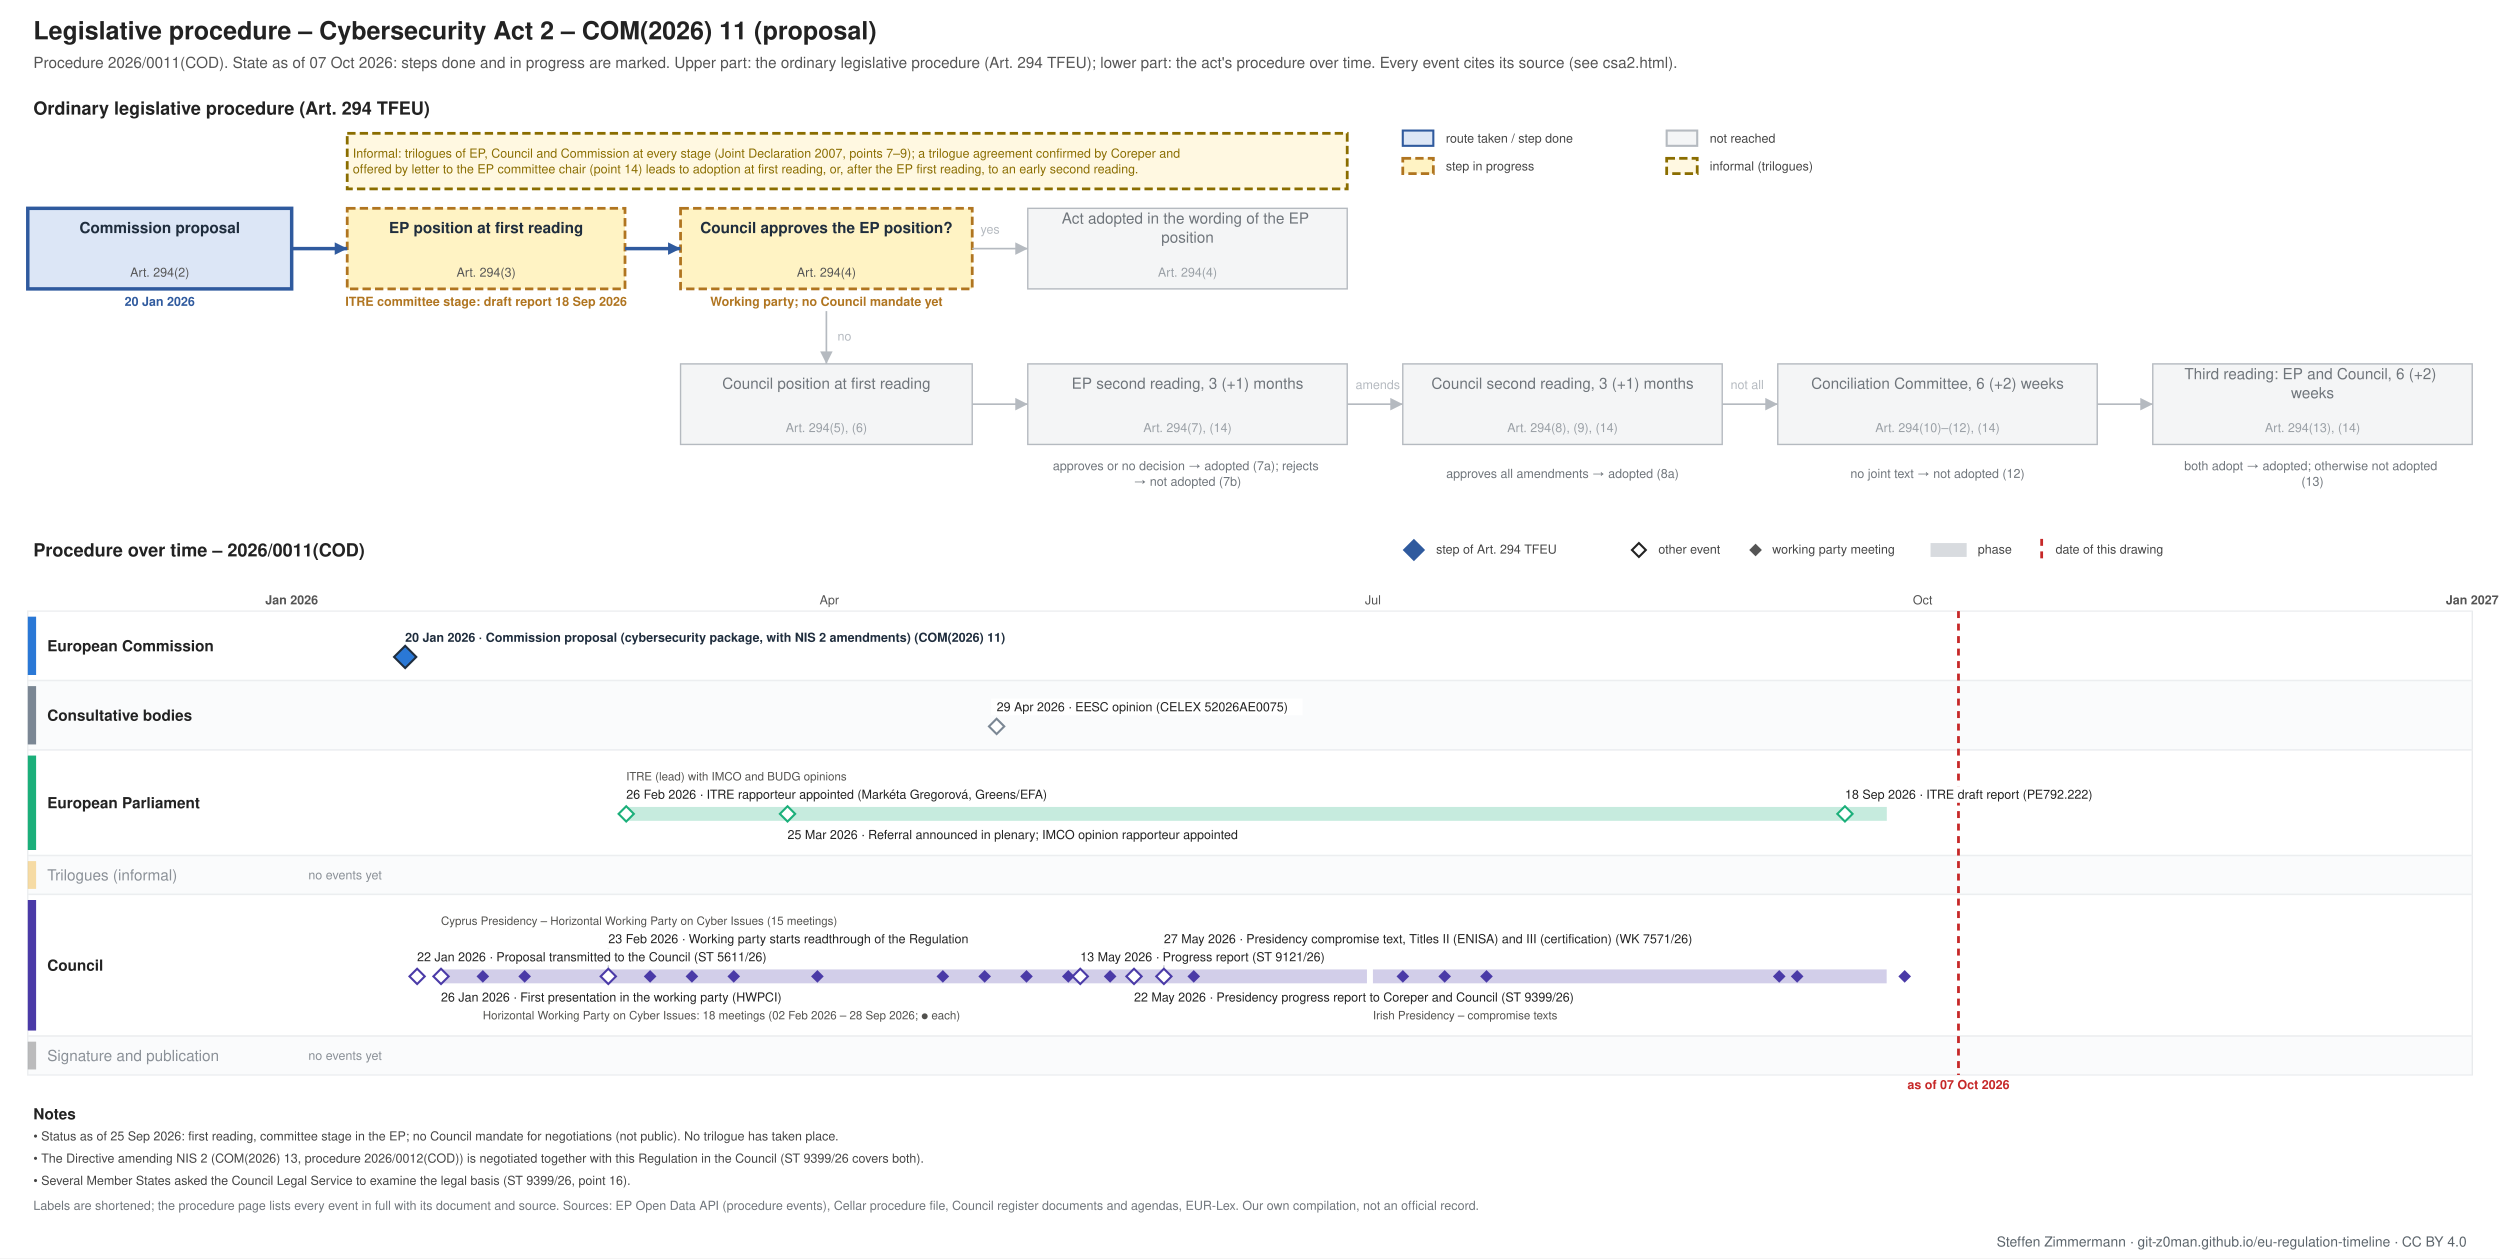
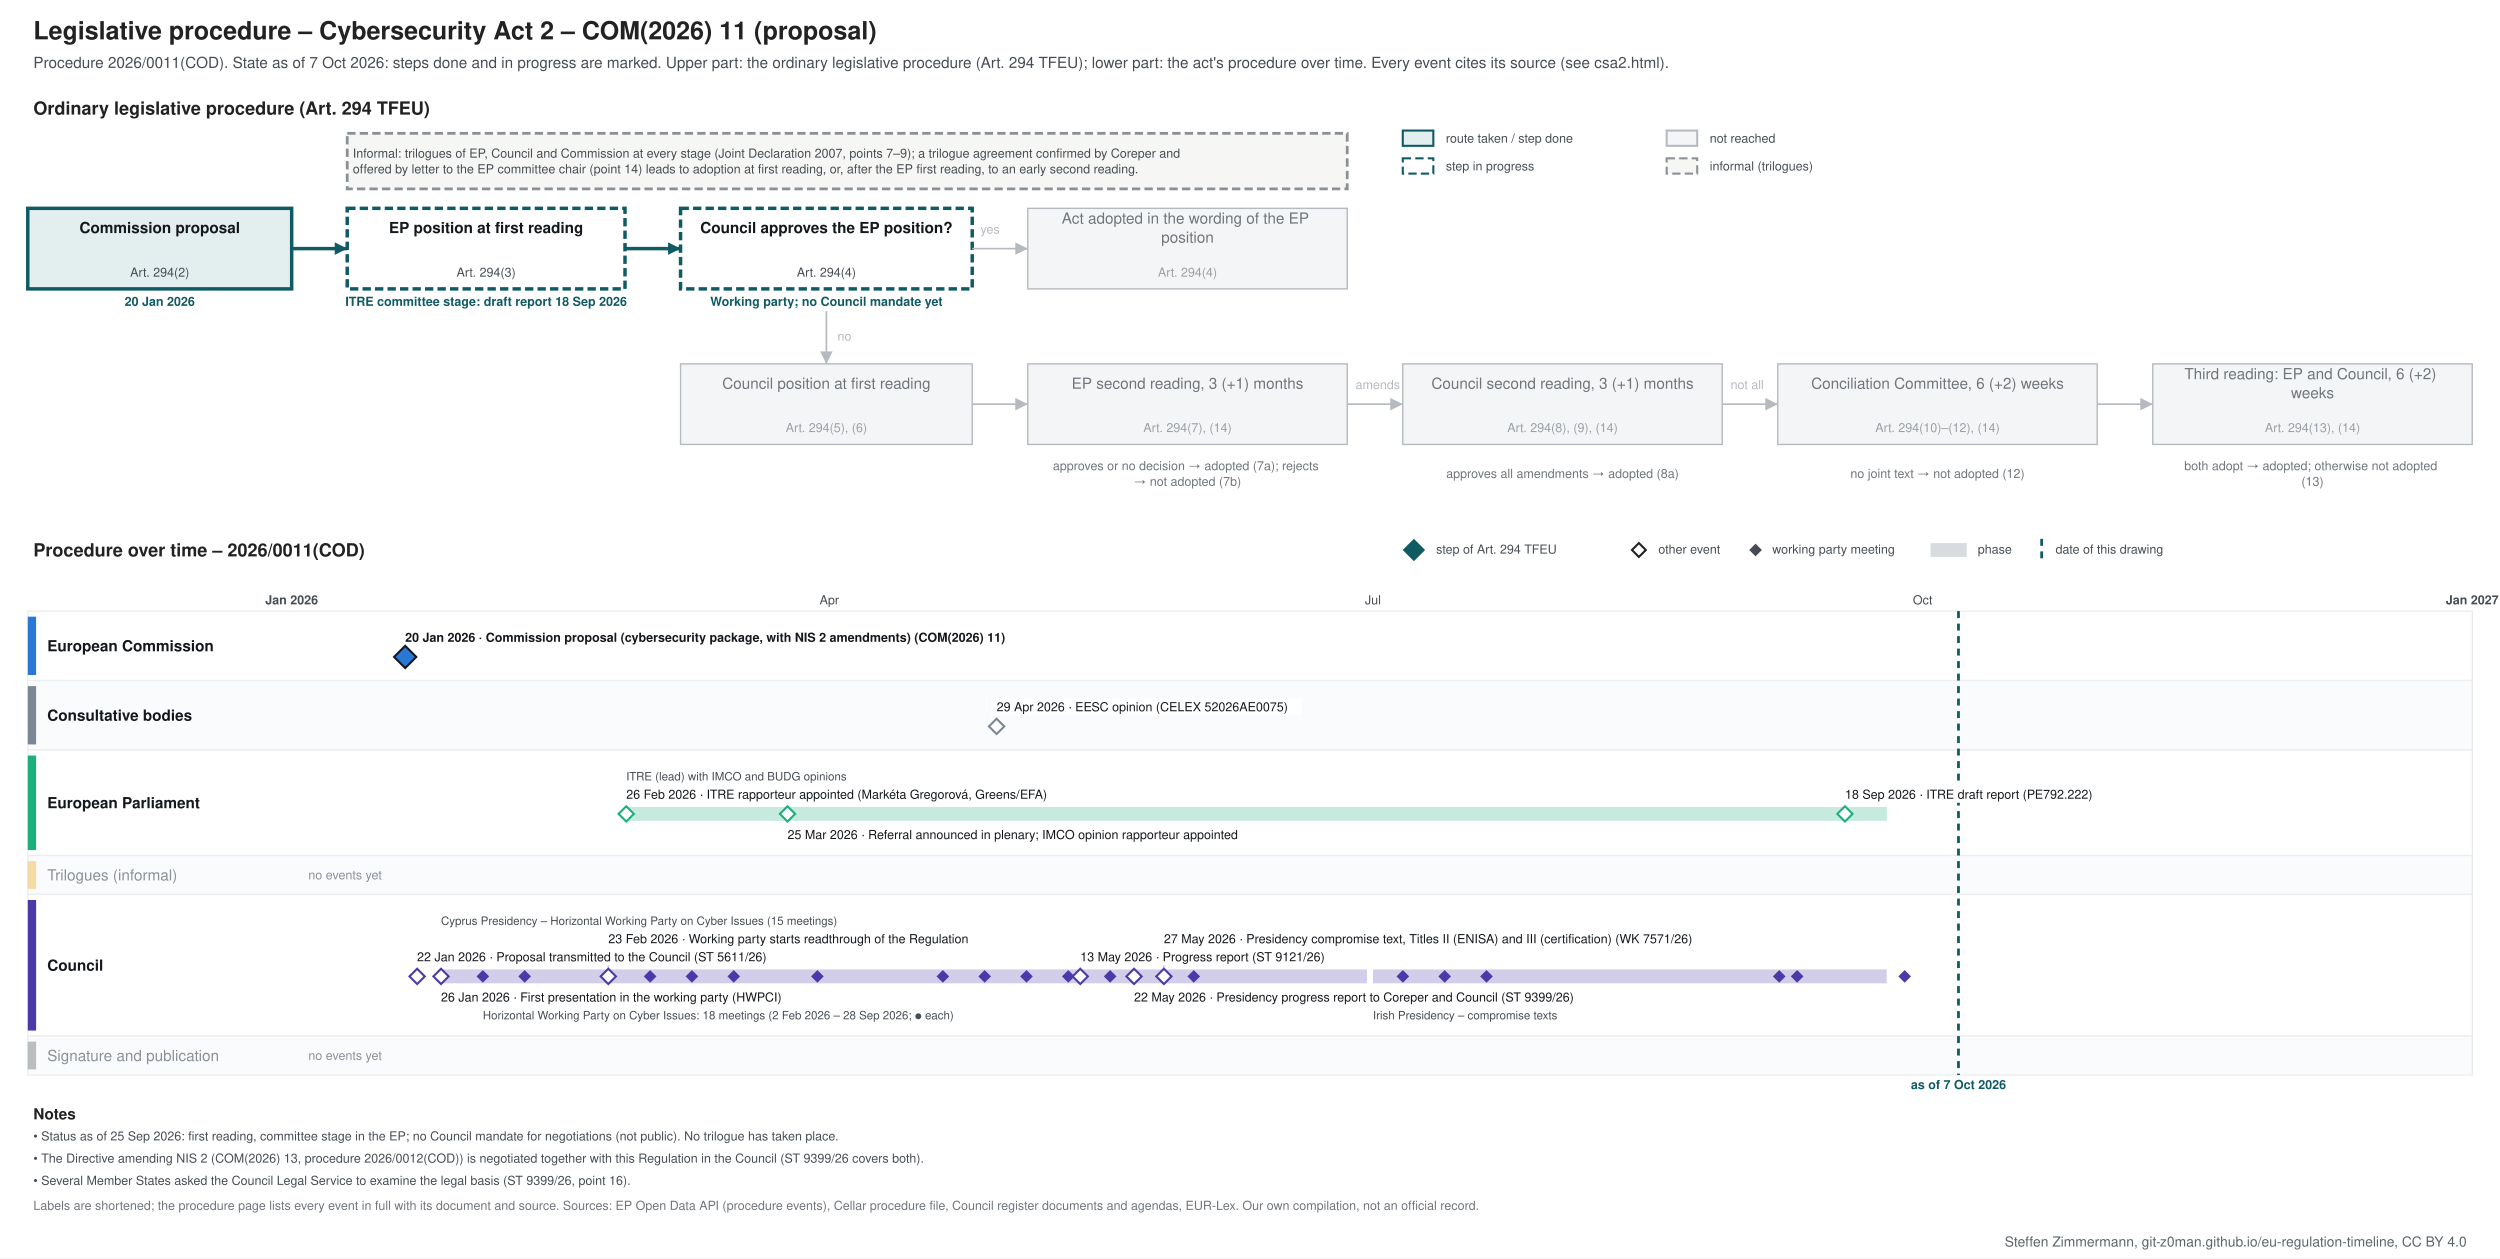
- <svg xmlns="http://www.w3.org/2000/svg" xmlns:xlink="http://www.w3.org/1999/xlink" width="1800" height="906" viewBox="0 0 1800 906" font-family="Helvetica, Arial, sans-serif">
+ <svg xmlns="http://www.w3.org/2000/svg" xmlns:xlink="http://www.w3.org/1999/xlink" width="1800" height="906" viewBox="0 0 1800 906" font-family="&quot;Source Sans 3&quot;, Helvetica, Arial, sans-serif">
  <rect width="1800" height="906" fill="#ffffff" />
  <g class="procedure" data-route="" data-state="ongoing" data-as_of="2026-10-07">
    <text font-size="18" fill="#222222" text-anchor="start" font-weight="bold">
      <tspan x="24.0" y="28.3">Legislative procedure – Cybersecurity Act 2 – COM(2026) 11 (proposal)</tspan>
    </text>
-     <text font-size="11" fill="#555555" text-anchor="start">
-       <tspan x="24.0" y="48.9">Procedure 2026/0011(COD). State as of 07 Oct 2026: steps done and in progress are marked. Upper part: the ordinary legislative procedure (Art. 294 TFEU); lower part: the act's procedure over time. Every event cites its source (see csa2.html).</tspan>
+     <text font-size="11" fill="#454c53" text-anchor="start">
+       <tspan x="24.0" y="48.9">Procedure 2026/0011(COD). State as of 7 Oct 2026: steps done and in progress are marked. Upper part: the ordinary legislative procedure (Art. 294 TFEU); lower part: the act's procedure over time. Every event cites its source (see csa2.html).</tspan>
    </text>
    <text font-size="13" fill="#222222" text-anchor="start" font-weight="bold">
      <tspan x="24.0" y="82.5">Ordinary legislative procedure (Art. 294 TFEU)</tspan>
    </text>
-     <rect x="1010.0" y="94.0" width="22.0" height="11.0" fill="#dce6f6" stroke="#2f5a9e" stroke-width="1.5" />
-     <text font-size="9" fill="#444444" text-anchor="start">
+     <rect x="1010.0" y="94.0" width="22.0" height="11.0" fill="#e3eeef" stroke="#0f5a63" stroke-width="1.5" />
+     <text font-size="9" fill="#454c53" text-anchor="start">
      <tspan x="1041.0" y="102.7">route taken / step done</tspan>
    </text>
-     <rect x="1010.0" y="114.0" width="22.0" height="11.0" fill="#fff3c4" stroke="#b07520" stroke-dasharray="6 3" stroke-width="2" />
-     <text font-size="9" fill="#444444" text-anchor="start">
+     <rect x="1010.0" y="114.0" width="22.0" height="11.0" fill="#ffffff" stroke="#0f5a63" stroke-dasharray="6 3" stroke-width="1.5" />
+     <text font-size="9" fill="#454c53" text-anchor="start">
      <tspan x="1041.0" y="122.7">step in progress</tspan>
    </text>
    <rect x="1200.0" y="94.0" width="22.0" height="11.0" fill="#f4f5f6" stroke="#b5bac0" stroke-width="1.5" />
-     <text font-size="9" fill="#444444" text-anchor="start">
+     <text font-size="9" fill="#454c53" text-anchor="start">
      <tspan x="1231.0" y="102.7">not reached</tspan>
    </text>
-     <rect x="1200.0" y="114.0" width="22.0" height="11.0" fill="#fff8e1" stroke="#8a6d00" stroke-dasharray="6 3" stroke-width="2" />
-     <text font-size="9" fill="#444444" text-anchor="start">
+     <rect x="1200.0" y="114.0" width="22.0" height="11.0" fill="#f6f6f4" stroke="#8a9096" stroke-dasharray="6 3" stroke-width="1.5" />
+     <text font-size="9" fill="#454c53" text-anchor="start">
      <tspan x="1231.0" y="122.7">informal (trilogues)</tspan>
    </text>
-     <rect x="20.0" y="150.0" width="190.0" height="58.0" fill="#dce6f6" stroke="#2f5a9e" stroke-width="2.5" />
-     <text font-size="11" fill="#1f2d3d" text-anchor="middle" font-weight="bold">
+     <rect x="20.0" y="150.0" width="190.0" height="58.0" fill="#e3eeef" stroke="#0f5a63" stroke-width="2.5" />
+     <text font-size="11" fill="#14181c" text-anchor="middle" font-weight="bold">
      <tspan x="115.0" y="167.8">Commission proposal</tspan>
    </text>
-     <text font-size="9" fill="#555555" text-anchor="middle">
+     <text font-size="9" fill="#454c53" text-anchor="middle">
      <tspan x="115.0" y="199.2">Art. 294(2)</tspan>
    </text>
-     <text font-size="9" fill="#2f5a9e" text-anchor="middle" font-weight="bold">
+     <text font-size="9" fill="#0f5a63" text-anchor="middle" font-weight="bold">
      <tspan x="115.0" y="220.2">20 Jan 2026</tspan>
    </text>
-     <rect x="250.0" y="150.0" width="200.0" height="58.0" fill="#fff3c4" stroke="#b07520" stroke-dasharray="6 3" stroke-width="2" />
-     <text font-size="11" fill="#1f2d3d" text-anchor="middle" font-weight="bold">
+     <rect x="250.0" y="150.0" width="200.0" height="58.0" fill="#ffffff" stroke="#0f5a63" stroke-dasharray="6 3" stroke-width="2.5" />
+     <text font-size="11" fill="#14181c" text-anchor="middle" font-weight="bold">
      <tspan x="350.0" y="167.8">EP position at first reading</tspan>
    </text>
-     <text font-size="9" fill="#555555" text-anchor="middle">
+     <text font-size="9" fill="#454c53" text-anchor="middle">
      <tspan x="350.0" y="199.2">Art. 294(3)</tspan>
    </text>
-     <text font-size="9" fill="#b07520" text-anchor="middle" font-weight="bold">
+     <text font-size="9" fill="#0f5a63" text-anchor="middle" font-weight="bold">
      <tspan x="350.0" y="220.2">ITRE committee stage: draft report 18 Sep 2026</tspan>
    </text>
-     <rect x="490.0" y="150.0" width="210.0" height="58.0" fill="#fff3c4" stroke="#b07520" stroke-dasharray="6 3" stroke-width="2" />
-     <text font-size="11" fill="#1f2d3d" text-anchor="middle" font-weight="bold">
+     <rect x="490.0" y="150.0" width="210.0" height="58.0" fill="#ffffff" stroke="#0f5a63" stroke-dasharray="6 3" stroke-width="2.5" />
+     <text font-size="11" fill="#14181c" text-anchor="middle" font-weight="bold">
      <tspan x="595.0" y="167.8">Council approves the EP position?</tspan>
    </text>
-     <text font-size="9" fill="#555555" text-anchor="middle">
+     <text font-size="9" fill="#454c53" text-anchor="middle">
      <tspan x="595.0" y="199.2">Art. 294(4)</tspan>
    </text>
-     <text font-size="9" fill="#b07520" text-anchor="middle" font-weight="bold">
+     <text font-size="9" fill="#0f5a63" text-anchor="middle" font-weight="bold">
      <tspan x="595.0" y="220.2">Working party; no Council mandate yet</tspan>
    </text>
    <rect x="740.0" y="150.0" width="230.0" height="58.0" fill="#f4f5f6" stroke="#b5bac0" stroke-width="1" />
    <text font-size="11" fill="#6f757b" text-anchor="middle">
      <tspan x="855.0" y="161.0">Act adopted in the wording of the EP</tspan>
      <tspan x="855.0" y="174.7">position</tspan>
    </text>
    <text font-size="9" fill="#9aa0a6" text-anchor="middle">
      <tspan x="855.0" y="199.2">Art. 294(4)</tspan>
    </text>
    <rect x="490.0" y="262.0" width="210.0" height="58.0" fill="#f4f5f6" stroke="#b5bac0" stroke-width="1" />
    <text font-size="11" fill="#6f757b" text-anchor="middle">
      <tspan x="595.0" y="279.9">Council position at first reading</tspan>
    </text>
    <text font-size="9" fill="#9aa0a6" text-anchor="middle">
      <tspan x="595.0" y="311.1">Art. 294(5), (6)</tspan>
    </text>
    <rect x="740.0" y="262.0" width="230.0" height="58.0" fill="#f4f5f6" stroke="#b5bac0" stroke-width="1" />
    <text font-size="11" fill="#6f757b" text-anchor="middle">
      <tspan x="855.0" y="279.9">EP second reading, 3 (+1) months</tspan>
    </text>
    <text font-size="9" fill="#9aa0a6" text-anchor="middle">
      <tspan x="855.0" y="311.1">Art. 294(7), (14)</tspan>
    </text>
    <rect x="1010.0" y="262.0" width="230.0" height="58.0" fill="#f4f5f6" stroke="#b5bac0" stroke-width="1" />
    <text font-size="11" fill="#6f757b" text-anchor="middle">
      <tspan x="1125.0" y="279.9">Council second reading, 3 (+1) months</tspan>
    </text>
    <text font-size="9" fill="#9aa0a6" text-anchor="middle">
      <tspan x="1125.0" y="311.1">Art. 294(8), (9), (14)</tspan>
    </text>
    <rect x="1280.0" y="262.0" width="230.0" height="58.0" fill="#f4f5f6" stroke="#b5bac0" stroke-width="1" />
    <text font-size="11" fill="#6f757b" text-anchor="middle">
      <tspan x="1395.0" y="279.9">Conciliation Committee, 6 (+2) weeks</tspan>
    </text>
    <text font-size="9" fill="#9aa0a6" text-anchor="middle">
      <tspan x="1395.0" y="311.1">Art. 294(10)–(12), (14)</tspan>
    </text>
    <rect x="1550.0" y="262.0" width="230.0" height="58.0" fill="#f4f5f6" stroke="#b5bac0" stroke-width="1" />
    <text font-size="11" fill="#6f757b" text-anchor="middle">
      <tspan x="1665.0" y="273.0">Third reading: EP and Council, 6 (+2)</tspan>
      <tspan x="1665.0" y="286.7">weeks</tspan>
    </text>
    <text font-size="9" fill="#9aa0a6" text-anchor="middle">
      <tspan x="1665.0" y="311.1">Art. 294(13), (14)</tspan>
    </text>
    <text font-size="9" fill="#6f757b" text-anchor="middle">
      <tspan x="855.0" y="338.5">approves or no decision → adopted (7a); rejects</tspan>
      <tspan x="855.0" y="349.8">→ not adopted (7b)</tspan>
    </text>
    <text font-size="9" fill="#6f757b" text-anchor="middle">
      <tspan x="1125.0" y="344.1">approves all amendments → adopted (8a)</tspan>
    </text>
    <text font-size="9" fill="#6f757b" text-anchor="middle">
      <tspan x="1395.0" y="344.1">no joint text → not adopted (12)</tspan>
    </text>
    <text font-size="9" fill="#6f757b" text-anchor="middle">
      <tspan x="1665.0" y="338.5">both adopt → adopted; otherwise not adopted</tspan>
      <tspan x="1665.0" y="349.8">(13)</tspan>
    </text>
-     <polyline points="210.0,179.0 250.0,179.0" fill="none" stroke="#2f5a9e" stroke-width="2.5" />
-     <polygon points="250.0,179.0 241.0,183.5 241.0,174.5" fill="#2f5a9e" />
-     <polyline points="450.0,179.0 490.0,179.0" fill="none" stroke="#2f5a9e" stroke-width="2.5" />
-     <polygon points="490.0,179.0 481.0,183.5 481.0,174.5" fill="#2f5a9e" />
+     <polyline points="210.0,179.0 250.0,179.0" fill="none" stroke="#0f5a63" stroke-width="2.5" />
+     <polygon points="250.0,179.0 241.0,183.5 241.0,174.5" fill="#0f5a63" />
+     <polyline points="450.0,179.0 490.0,179.0" fill="none" stroke="#0f5a63" stroke-width="2.5" />
+     <polygon points="490.0,179.0 481.0,183.5 481.0,174.5" fill="#0f5a63" />
    <polyline points="700.0,179.0 740.0,179.0" fill="none" stroke="#b5bac0" stroke-width="1.2" />
    <polygon points="740.0,179.0 731.0,183.5 731.0,174.5" fill="#b5bac0" />
    <text font-size="9" fill="#b5bac0" text-anchor="start">
      <tspan x="706.0" y="168.2">yes</tspan>
    </text>
    <polyline points="595.0,224.0 595.0,262.0" fill="none" stroke="#b5bac0" stroke-width="1.2" />
    <polygon points="595.0,262.0 590.5,253.0 599.5,253.0" fill="#b5bac0" />
    <text font-size="9" fill="#b5bac0" text-anchor="start">
      <tspan x="603.0" y="245.2">no</tspan>
    </text>
    <polyline points="700.0,291.0 740.0,291.0" fill="none" stroke="#b5bac0" stroke-width="1.2" />
    <polygon points="740.0,291.0 731.0,295.5 731.0,286.5" fill="#b5bac0" />
    <polyline points="970.0,291.0 1010.0,291.0" fill="none" stroke="#b5bac0" stroke-width="1.2" />
    <polygon points="1010.0,291.0 1001.0,295.5 1001.0,286.5" fill="#b5bac0" />
    <polyline points="1240.0,291.0 1280.0,291.0" fill="none" stroke="#b5bac0" stroke-width="1.2" />
    <polygon points="1280.0,291.0 1271.0,295.5 1271.0,286.5" fill="#b5bac0" />
    <polyline points="1510.0,291.0 1550.0,291.0" fill="none" stroke="#b5bac0" stroke-width="1.2" />
    <polygon points="1550.0,291.0 1541.0,295.5 1541.0,286.5" fill="#b5bac0" />
    <text font-size="9" fill="#b5bac0" text-anchor="start">
      <tspan x="976.0" y="280.1">amends</tspan>
    </text>
    <text font-size="9" fill="#b5bac0" text-anchor="start">
      <tspan x="1246.0" y="280.1">not all</tspan>
    </text>
-     <rect x="250.0" y="96.0" width="720.0" height="40.0" fill="#fff8e1" stroke="#8a6d00" stroke-dasharray="6 3" stroke-width="2" />
-     <text font-size="9" fill="#8a6d00" text-anchor="start">
+     <rect x="250.0" y="96.0" width="720.0" height="40.0" fill="#f6f6f4" stroke="#8a9096" stroke-dasharray="6 3" stroke-width="2" />
+     <text font-size="9" fill="#454c53" text-anchor="start">
      <tspan x="254.0" y="113.5">Informal: trilogues of EP, Council and Commission at every stage (Joint Declaration 2007, points 7–9); a trilogue agreement confirmed by Coreper and</tspan>
      <tspan x="254.0" y="124.8">offered by letter to the EP committee chair (point 14) leads to adoption at first reading, or, after the EP first reading, to an early second reading.</tspan>
    </text>
    <text font-size="13" fill="#222222" text-anchor="start" font-weight="bold">
      <tspan x="24.0" y="400.6">Procedure over time – 2026/0011(COD)</tspan>
    </text>
-     <polygon points="1018,389 1025,396 1018,403 1011,396" fill="#2f5a9e" stroke="#2f5a9e" stroke-width="1.5" />
-     <text font-size="9" fill="#444444" text-anchor="start">
+     <polygon points="1018,389 1025,396 1018,403 1011,396" fill="#0f5a63" stroke="#0f5a63" stroke-width="1.5" />
+     <text font-size="9" fill="#454c53" text-anchor="start">
      <tspan x="1034.0" y="398.6">step of Art. 294 TFEU</tspan>
    </text>
    <polygon points="1180,391 1185,396 1180,401 1175,396" fill="#ffffff" stroke="#222222" stroke-width="1.5" />
-     <text font-size="9" fill="#444444" text-anchor="start">
+     <text font-size="9" fill="#454c53" text-anchor="start">
      <tspan x="1194.0" y="398.6">other event</tspan>
    </text>
-     <polygon points="1264,392.5 1267.5,396 1264,399.5 1260.5,396" fill="#555555" stroke="#555555" stroke-width="1.5" />
-     <text font-size="9" fill="#444444" text-anchor="start">
+     <polygon points="1264,392.5 1267.5,396 1264,399.5 1260.5,396" fill="#454c53" stroke="#454c53" stroke-width="1.5" />
+     <text font-size="9" fill="#454c53" text-anchor="start">
      <tspan x="1276.0" y="398.6">working party meeting</tspan>
    </text>
    <rect x="1390.0" y="391.0" width="26.0" height="10.0" fill="#7b8794" stroke="none" opacity="0.3" />
-     <text font-size="9" fill="#444444" text-anchor="start">
+     <text font-size="9" fill="#454c53" text-anchor="start">
      <tspan x="1424.0" y="398.6">phase</tspan>
    </text>
-     <line x1="1470.0" y1="388.0" x2="1470.0" y2="403.0" stroke="#c62828" stroke-width="2" stroke-dasharray="5 4" />
-     <text font-size="9" fill="#444444" text-anchor="start">
+     <line x1="1470.0" y1="388.0" x2="1470.0" y2="403.0" stroke="#0f5a63" stroke-width="2" stroke-dasharray="5 4" />
+     <text font-size="9" fill="#454c53" text-anchor="start">
      <tspan x="1480.0" y="398.6">date of this drawing</tspan>
    </text>
    <line x1="210.0" y1="440.0" x2="210.0" y2="774.0" stroke="#b5bac0" stroke-width="1" />
-     <text font-size="9" fill="#555555" text-anchor="middle" font-weight="bold">
+     <text font-size="9" fill="#454c53" text-anchor="middle" font-weight="bold">
      <tspan x="210.0" y="435.1">Jan 2026</tspan>
    </text>
    <line x1="343.3" y1="440.0" x2="343.3" y2="774.0" stroke="#e3e6e9" stroke-width="1" />
    <line x1="463.8" y1="440.0" x2="463.8" y2="774.0" stroke="#e3e6e9" stroke-width="1" />
    <line x1="597.1" y1="440.0" x2="597.1" y2="774.0" stroke="#e3e6e9" stroke-width="1" />
-     <text font-size="9" fill="#555555" text-anchor="middle">
+     <text font-size="9" fill="#454c53" text-anchor="middle">
      <tspan x="597.1" y="435.1">Apr</tspan>
    </text>
    <line x1="726.2" y1="440.0" x2="726.2" y2="774.0" stroke="#e3e6e9" stroke-width="1" />
    <line x1="859.5" y1="440.0" x2="859.5" y2="774.0" stroke="#e3e6e9" stroke-width="1" />
    <line x1="988.5" y1="440.0" x2="988.5" y2="774.0" stroke="#e3e6e9" stroke-width="1" />
-     <text font-size="9" fill="#555555" text-anchor="middle">
+     <text font-size="9" fill="#454c53" text-anchor="middle">
      <tspan x="988.5" y="435.1">Jul</tspan>
    </text>
    <line x1="1121.9" y1="440.0" x2="1121.9" y2="774.0" stroke="#e3e6e9" stroke-width="1" />
    <line x1="1255.2" y1="440.0" x2="1255.2" y2="774.0" stroke="#e3e6e9" stroke-width="1" />
    <line x1="1384.3" y1="440.0" x2="1384.3" y2="774.0" stroke="#e3e6e9" stroke-width="1" />
-     <text font-size="9" fill="#555555" text-anchor="middle">
+     <text font-size="9" fill="#454c53" text-anchor="middle">
      <tspan x="1384.3" y="435.1">Oct</tspan>
    </text>
    <line x1="1517.6" y1="440.0" x2="1517.6" y2="774.0" stroke="#e3e6e9" stroke-width="1" />
    <line x1="1646.7" y1="440.0" x2="1646.7" y2="774.0" stroke="#e3e6e9" stroke-width="1" />
    <line x1="1780.0" y1="440.0" x2="1780.0" y2="774.0" stroke="#b5bac0" stroke-width="1" />
-     <text font-size="9" fill="#555555" text-anchor="middle" font-weight="bold">
+     <text font-size="9" fill="#454c53" text-anchor="middle" font-weight="bold">
      <tspan x="1780.0" y="435.1">Jan 2027</tspan>
    </text>
    <rect x="20.0" y="440.0" width="1760.0" height="50.0" fill="#ffffff" stroke="#eceef0" />
    <rect x="20.0" y="444.0" width="6.0" height="42.0" fill="#2a78d6" stroke="none" />
-     <text font-size="11" fill="#222222" text-anchor="start" font-weight="bold">
+     <text font-size="11" fill="#14181c" text-anchor="start" font-weight="bold">
      <tspan x="34.0" y="468.9">European Commission</tspan>
    </text>
    <rect x="20.0" y="490.0" width="1760.0" height="50.0" fill="#fafbfc" stroke="#eceef0" />
    <rect x="20.0" y="494.0" width="6.0" height="42.0" fill="#7b8794" stroke="none" />
-     <text font-size="11" fill="#222222" text-anchor="start" font-weight="bold">
+     <text font-size="11" fill="#14181c" text-anchor="start" font-weight="bold">
      <tspan x="34.0" y="518.9">Consultative bodies</tspan>
    </text>
    <rect x="20.0" y="540.0" width="1760.0" height="76.0" fill="#ffffff" stroke="#eceef0" />
    <rect x="20.0" y="544.0" width="6.0" height="68.0" fill="#1baf7a" stroke="none" />
-     <text font-size="11" fill="#222222" text-anchor="start" font-weight="bold">
+     <text font-size="11" fill="#14181c" text-anchor="start" font-weight="bold">
      <tspan x="34.0" y="581.9">European Parliament</tspan>
    </text>
    <rect x="20.0" y="616.0" width="1760.0" height="28.0" fill="#fafbfc" stroke="#eceef0" />
    <rect x="20.0" y="620.0" width="6.0" height="20.0" fill="#eda100" stroke="none" opacity="0.35" />
    <text font-size="11" fill="#8a9097" text-anchor="start">
      <tspan x="34.0" y="633.9">Trilogues (informal)</tspan>
    </text>
    <text font-size="9" fill="#8a9097" text-anchor="start">
      <tspan x="222.0" y="633.1">no events yet</tspan>
    </text>
    <rect x="20.0" y="644.0" width="1760.0" height="102.0" fill="#ffffff" stroke="#eceef0" />
    <rect x="20.0" y="648.0" width="6.0" height="94.0" fill="#4a3aa7" stroke="none" />
-     <text font-size="11" fill="#222222" text-anchor="start" font-weight="bold">
+     <text font-size="11" fill="#14181c" text-anchor="start" font-weight="bold">
      <tspan x="34.0" y="698.9">Council</tspan>
    </text>
    <rect x="20.0" y="746.0" width="1760.0" height="28.0" fill="#fafbfc" stroke="#eceef0" />
-     <rect x="20.0" y="750.0" width="6.0" height="20.0" fill="#444444" stroke="none" opacity="0.35" />
+     <rect x="20.0" y="750.0" width="6.0" height="20.0" fill="#454c53" stroke="none" opacity="0.35" />
    <text font-size="11" fill="#8a9097" text-anchor="start">
      <tspan x="34.0" y="763.9">Signature and publication</tspan>
    </text>
    <text font-size="9" fill="#8a9097" text-anchor="start">
      <tspan x="222.0" y="763.1">no events yet</tspan>
    </text>
-     <line x1="1410.1" y1="440.0" x2="1410.1" y2="774.0" stroke="#c62828" stroke-width="2" stroke-dasharray="5 4" />
-     <text font-size="9" fill="#c62828" text-anchor="middle" font-weight="bold">
-       <tspan x="1410.1" y="784.1">as of 07 Oct 2026</tspan>
+     <line x1="1410.1" y1="440.0" x2="1410.1" y2="774.0" stroke="#0f5a63" stroke-width="2" stroke-dasharray="5 4" />
+     <text font-size="9" fill="#0f5a63" text-anchor="middle" font-weight="bold">
+       <tspan x="1410.1" y="784.1">as of 7 Oct 2026</tspan>
    </text>
    <rect x="287.7" y="453.0" width="483.0" height="12.0" fill="#ffffff" />
    <a xlink:href="https://eur-lex.europa.eu/legal-content/EN/TXT/?uri=CELEX:52026PC0011" target="_blank">
-       <text font-size="9" fill="#1f2d3d" text-anchor="start" font-weight="bold">
+       <text font-size="9" fill="#14181c" text-anchor="start" font-weight="bold">
        <tspan x="291.7" y="462.1">20 Jan 2026 · Commission proposal (cybersecurity package, with NIS 2 amendments) (COM(2026) 11)</tspan>
      </text>
    </a>
    <a xlink:href="https://eur-lex.europa.eu/legal-content/EN/TXT/?uri=CELEX:52026PC0011" target="_blank">
-       <polygon points="291.726,465 299.726,473 291.726,481 283.726,473" fill="#2a78d6" stroke="#1f2d3d" stroke-width="1.5" />
+       <polygon points="291.726,465 299.726,473 291.726,481 283.726,473" fill="#2a78d6" stroke="#14181c" stroke-width="1.5" />
    </a>
    <rect x="713.6" y="503.0" width="224.2" height="12.0" fill="#ffffff" />
    <a xlink:href="https://eur-lex.europa.eu/legal-content/EN/TXT/?uri=CELEX:52026AE0075" target="_blank">
-       <text font-size="9" fill="#222222" text-anchor="start">
+       <text font-size="9" fill="#14181c" text-anchor="start">
        <tspan x="717.6" y="512.1">29 Apr 2026 · EESC opinion (CELEX 52026AE0075)</tspan>
      </text>
    </a>
    <a xlink:href="https://eur-lex.europa.eu/legal-content/EN/TXT/?uri=CELEX:52026AE0075" target="_blank">
      <polygon points="717.562,517.5 723.062,523 717.562,528.5 712.062,523" fill="#ffffff" stroke="#7b8794" stroke-width="1.5" />
    </a>
    <rect x="450.9" y="581.0" width="907.6" height="10.0" fill="#1baf7a" stroke="none" opacity="0.25" />
    <rect x="446.9" y="566.0" width="341.7" height="12.0" fill="#ffffff" />
-     <text font-size="9" fill="#222222" text-anchor="start">
+     <text font-size="9" fill="#14181c" text-anchor="start">
      <tspan x="450.9" y="575.1">26 Feb 2026 · ITRE rapporteur appointed (Markéta Gregorová, Greens/EFA)</tspan>
    </text>
    <rect x="563.0" y="595.0" width="374.6" height="12.0" fill="#ffffff" />
-     <text font-size="9" fill="#222222" text-anchor="start">
+     <text font-size="9" fill="#14181c" text-anchor="start">
      <tspan x="567.0" y="604.1">25 Mar 2026 · Referral announced in plenary; IMCO opinion rapporteur appointed</tspan>
    </text>
    <rect x="1324.4" y="566.0" width="210.1" height="12.0" fill="#ffffff" />
    <a xlink:href="https://data.europarl.europa.eu/distribution/reds_iCmRp-Dft/ITRE-PR-792222/ITRE-PR-792222_en.docx" target="_blank">
-       <text font-size="9" fill="#222222" text-anchor="start">
+       <text font-size="9" fill="#14181c" text-anchor="start">
        <tspan x="1328.4" y="575.1">18 Sep 2026 · ITRE draft report (PE792.222)</tspan>
      </text>
    </a>
-     <text font-size="8.3" fill="#52514e" text-anchor="start">
+     <text font-size="8.3" fill="#454c53" text-anchor="start">
      <tspan x="450.9" y="561.9">ITRE (lead) with IMCO and BUDG opinions</tspan>
    </text>
    <g>
      <polygon points="450.877,580.5 456.377,586 450.877,591.5 445.377,586" fill="#ffffff" stroke="#1baf7a" stroke-width="1.5" />
    </g>
    <g>
      <polygon points="567.014,580.5 572.514,586 567.014,591.5 561.514,586" fill="#ffffff" stroke="#1baf7a" stroke-width="1.5" />
    </g>
    <a xlink:href="https://data.europarl.europa.eu/distribution/reds_iCmRp-Dft/ITRE-PR-792222/ITRE-PR-792222_en.docx" target="_blank">
      <polygon points="1328.356,580.5 1333.856,586 1328.356,591.5 1322.856,586" fill="#ffffff" stroke="#1baf7a" stroke-width="1.5" />
    </a>
    <rect x="317.5" y="698.0" width="666.7" height="10.0" fill="#4a3aa7" stroke="none" opacity="0.25" />
    <rect x="988.5" y="698.0" width="369.9" height="10.0" fill="#4a3aa7" stroke="none" opacity="0.25" />
    <line x1="438.0" y1="683.0" x2="438.0" y2="697.0" stroke="#c3c8cd" stroke-width="1" />
    <line x1="838.0" y1="683.0" x2="838.0" y2="697.0" stroke="#c3c8cd" stroke-width="1" />
    <rect x="296.3" y="683.0" width="299.4" height="12.0" fill="#ffffff" />
    <a xlink:href="https://data.consilium.europa.eu/doc/document/ST-5611-2026-INIT/en/pdf" target="_blank">
-       <text font-size="9" fill="#222222" text-anchor="start">
+       <text font-size="9" fill="#14181c" text-anchor="start">
        <tspan x="300.3" y="692.1">22 Jan 2026 · Proposal transmitted to the Council (ST 5611/26)</tspan>
      </text>
    </a>
    <rect x="313.5" y="712.0" width="294.7" height="12.0" fill="#ffffff" />
-     <text font-size="9" fill="#222222" text-anchor="start">
+     <text font-size="9" fill="#14181c" text-anchor="start">
      <tspan x="317.5" y="721.1">26 Jan 2026 · First presentation in the working party (HWPCI)</tspan>
    </text>
    <rect x="434.0" y="670.0" width="308.8" height="12.0" fill="#ffffff" />
-     <text font-size="9" fill="#222222" text-anchor="start">
+     <text font-size="9" fill="#14181c" text-anchor="start">
      <tspan x="438.0" y="679.1">23 Feb 2026 · Working party starts readthrough of the Regulation</tspan>
    </text>
    <rect x="773.8" y="683.0" width="205.4" height="12.0" fill="#ffffff" />
    <a xlink:href="https://data.consilium.europa.eu/doc/document/ST-9121-2026-INIT/en/pdf" target="_blank">
-       <text font-size="9" fill="#222222" text-anchor="start">
+       <text font-size="9" fill="#14181c" text-anchor="start">
        <tspan x="777.8" y="692.1">13 May 2026 · Progress report (ST 9121/26)</tspan>
      </text>
    </a>
    <rect x="812.5" y="712.0" width="365.2" height="12.0" fill="#ffffff" />
    <a xlink:href="https://data.consilium.europa.eu/doc/document/ST-9399-2026-INIT/en/pdf" target="_blank">
-       <text font-size="9" fill="#222222" text-anchor="start">
+       <text font-size="9" fill="#14181c" text-anchor="start">
        <tspan x="816.5" y="721.1">22 May 2026 · Presidency progress report to Coreper and Council (ST 9399/26)</tspan>
      </text>
    </a>
    <rect x="834.0" y="670.0" width="459.2" height="12.0" fill="#ffffff" />
    <a xlink:href="https://data.consilium.europa.eu/doc/document/WK-7571-2026-INIT/en/pdf" target="_blank">
-       <text font-size="9" fill="#222222" text-anchor="start">
+       <text font-size="9" fill="#14181c" text-anchor="start">
        <tspan x="838.0" y="679.1">27 May 2026 · Presidency compromise text, Titles II (ENISA) and III (certification) (WK 7571/26)</tspan>
      </text>
    </a>
-     <text font-size="8.3" fill="#52514e" text-anchor="start">
-       <tspan x="347.6" y="733.9">Horizontal Working Party on Cyber Issues: 18 meetings (02 Feb 2026 – 28 Sep 2026; ● each)</tspan>
-     </text>
-     <text font-size="8.3" fill="#52514e" text-anchor="start">
+     <text font-size="8.3" fill="#454c53" text-anchor="start">
+       <tspan x="347.6" y="733.9">Horizontal Working Party on Cyber Issues: 18 meetings (2 Feb 2026 – 28 Sep 2026; ● each)</tspan>
+     </text>
+     <text font-size="8.3" fill="#454c53" text-anchor="start">
      <tspan x="317.5" y="665.9">Cyprus Presidency – Horizontal Working Party on Cyber Issues (15 meetings)</tspan>
    </text>
-     <text font-size="8.3" fill="#52514e" text-anchor="start">
+     <text font-size="8.3" fill="#454c53" text-anchor="start">
      <tspan x="988.5" y="733.9">Irish Presidency – compromise texts</tspan>
    </text>
    <a xlink:href="https://data.consilium.europa.eu/doc/document/ST-5611-2026-INIT/en/pdf" target="_blank">
      <polygon points="300.329,697.5 305.829,703 300.329,708.5 294.829,703" fill="#ffffff" stroke="#4a3aa7" stroke-width="1.5" />
    </a>
    <g>
      <polygon points="317.534,697.5 323.034,703 317.534,708.5 312.034,703" fill="#ffffff" stroke="#4a3aa7" stroke-width="1.5" />
    </g>
    <a xlink:href="https://data.consilium.europa.eu/doc/document/CM-1440-2026-REV-1/en/pdf" target="_blank">
      <polygon points="347.644,699.5 351.144,703 347.644,706.5 344.144,703" fill="#4a3aa7" stroke="#4a3aa7" stroke-width="1.5" />
    </a>
    <a xlink:href="https://data.consilium.europa.eu/doc/document/CM-1519-2026-INIT/en/pdf" target="_blank">
      <polygon points="377.753,699.5 381.253,703 377.753,706.5 374.253,703" fill="#4a3aa7" stroke="#4a3aa7" stroke-width="1.5" />
    </a>
    <g>
      <polygon points="437.973,697.5 443.473,703 437.973,708.5 432.473,703" fill="#ffffff" stroke="#4a3aa7" stroke-width="1.5" />
    </g>
    <a xlink:href="https://data.consilium.europa.eu/doc/document/CM-1817-2026-INIT/en/pdf" target="_blank">
      <polygon points="468.082,699.5 471.582,703 468.082,706.5 464.582,703" fill="#4a3aa7" stroke="#4a3aa7" stroke-width="1.5" />
    </a>
    <a xlink:href="https://data.consilium.europa.eu/doc/document/CM-1932-2026-REV-1/en/pdf" target="_blank">
      <polygon points="498.192,699.5 501.692,703 498.192,706.5 494.692,703" fill="#4a3aa7" stroke="#4a3aa7" stroke-width="1.5" />
    </a>
    <a xlink:href="https://data.consilium.europa.eu/doc/document/CM-1933-2026-INIT/en/pdf" target="_blank">
      <polygon points="528.301,699.5 531.801,703 528.301,706.5 524.801,703" fill="#4a3aa7" stroke="#4a3aa7" stroke-width="1.5" />
    </a>
    <a xlink:href="https://data.consilium.europa.eu/doc/document/CM-2210-2026-INIT/en/pdf" target="_blank">
      <polygon points="588.521,699.5 592.021,703 588.521,706.5 585.021,703" fill="#4a3aa7" stroke="#4a3aa7" stroke-width="1.5" />
    </a>
    <a xlink:href="https://data.consilium.europa.eu/doc/document/CM-2430-2026-INIT/en/pdf" target="_blank">
      <polygon points="678.849,699.5 682.349,703 678.849,706.5 675.349,703" fill="#4a3aa7" stroke="#4a3aa7" stroke-width="1.5" />
    </a>
    <a xlink:href="https://data.consilium.europa.eu/doc/document/CM-2546-2026-INIT/en/pdf" target="_blank">
      <polygon points="708.959,699.5 712.459,703 708.959,706.5 705.459,703" fill="#4a3aa7" stroke="#4a3aa7" stroke-width="1.5" />
    </a>
    <a xlink:href="https://data.consilium.europa.eu/doc/document/CM-2630-2026-INIT/en/pdf" target="_blank">
      <polygon points="739.068,699.5 742.568,703 739.068,706.5 735.568,703" fill="#4a3aa7" stroke="#4a3aa7" stroke-width="1.5" />
    </a>
    <a xlink:href="https://data.consilium.europa.eu/doc/document/CM-2746-2026-INIT/en/pdf" target="_blank">
      <polygon points="769.178,699.5 772.678,703 769.178,706.5 765.678,703" fill="#4a3aa7" stroke="#4a3aa7" stroke-width="1.5" />
    </a>
    <a xlink:href="https://data.consilium.europa.eu/doc/document/ST-9121-2026-INIT/en/pdf" target="_blank">
      <polygon points="777.781,697.5 783.281,703 777.781,708.5 772.281,703" fill="#ffffff" stroke="#4a3aa7" stroke-width="1.5" />
    </a>
    <a xlink:href="https://data.consilium.europa.eu/doc/document/CM-2801-2026-REV-1/en/pdf" target="_blank">
      <polygon points="799.288,699.5 802.788,703 799.288,706.5 795.788,703" fill="#4a3aa7" stroke="#4a3aa7" stroke-width="1.5" />
    </a>
    <a xlink:href="https://data.consilium.europa.eu/doc/document/ST-9399-2026-INIT/en/pdf" target="_blank">
      <polygon points="816.493,697.5 821.993,703 816.493,708.5 810.993,703" fill="#ffffff" stroke="#4a3aa7" stroke-width="1.5" />
    </a>
    <a xlink:href="https://data.consilium.europa.eu/doc/document/WK-7571-2026-INIT/en/pdf" target="_blank">
      <polygon points="838.0,697.5 843.5,703 838.0,708.5 832.5,703" fill="#ffffff" stroke="#4a3aa7" stroke-width="1.5" />
    </a>
    <a xlink:href="https://data.consilium.europa.eu/doc/document/CM-2973-2026-REV-1/en/pdf" target="_blank">
      <polygon points="859.507,699.5 863.007,703 859.507,706.5 856.007,703" fill="#4a3aa7" stroke="#4a3aa7" stroke-width="1.5" />
    </a>
    <a xlink:href="https://data.consilium.europa.eu/doc/document/CM-3480-2026-REV-1/en/pdf" target="_blank">
      <polygon points="1010.055,699.5 1013.555,703 1010.055,706.5 1006.555,703" fill="#4a3aa7" stroke="#4a3aa7" stroke-width="1.5" />
    </a>
    <a xlink:href="https://data.consilium.europa.eu/doc/document/CM-3553-2026-INIT/en/pdf" target="_blank">
      <polygon points="1040.164,699.5 1043.664,703 1040.164,706.5 1036.664,703" fill="#4a3aa7" stroke="#4a3aa7" stroke-width="1.5" />
    </a>
    <a xlink:href="https://data.consilium.europa.eu/doc/document/CM-3558-2026-INIT/en/pdf" target="_blank">
      <polygon points="1070.274,699.5 1073.774,703 1070.274,706.5 1066.774,703" fill="#4a3aa7" stroke="#4a3aa7" stroke-width="1.5" />
    </a>
    <a xlink:href="https://data.consilium.europa.eu/doc/document/CM-3831-2026-INIT/en/pdf" target="_blank">
      <polygon points="1281.041,699.5 1284.541,703 1281.041,706.5 1277.541,703" fill="#4a3aa7" stroke="#4a3aa7" stroke-width="1.5" />
    </a>
    <a xlink:href="https://data.consilium.europa.eu/doc/document/CM-3845-2026-INIT/en/pdf" target="_blank">
      <polygon points="1293.945,699.5 1297.445,703 1293.945,706.5 1290.445,703" fill="#4a3aa7" stroke="#4a3aa7" stroke-width="1.5" />
    </a>
    <a xlink:href="https://data.consilium.europa.eu/doc/document/CM-4269-2026-INIT/en/pdf" target="_blank">
      <polygon points="1371.37,699.5 1374.87,703 1371.37,706.5 1367.87,703" fill="#4a3aa7" stroke="#4a3aa7" stroke-width="1.5" />
    </a>
    <text font-size="11" fill="#222222" text-anchor="start" font-weight="bold">
      <tspan x="24.0" y="805.9">Notes</tspan>
    </text>
-     <text font-size="9" fill="#444444" text-anchor="start">
+     <text font-size="9" fill="#454c53" text-anchor="start">
      <tspan x="24.0" y="821.1">• Status as of 25 Sep 2026: first reading, committee stage in the EP; no Council mandate for negotiations (not public). No trilogue has taken place.</tspan>
    </text>
-     <text font-size="9" fill="#444444" text-anchor="start">
+     <text font-size="9" fill="#454c53" text-anchor="start">
      <tspan x="24.0" y="837.1">• The Directive amending NIS 2 (COM(2026) 13, procedure 2026/0012(COD)) is negotiated together with this Regulation in the Council (ST 9399/26 covers both).</tspan>
    </text>
-     <text font-size="9" fill="#444444" text-anchor="start">
+     <text font-size="9" fill="#454c53" text-anchor="start">
      <tspan x="24.0" y="853.1">• Several Member States asked the Council Legal Service to examine the legal basis (ST 9399/26, point 16).</tspan>
    </text>
    <text font-size="9" fill="#6f757b" text-anchor="start">
      <tspan x="24.0" y="871.1">Labels are shortened; the procedure page lists every event in full with its document and source. Sources: EP Open Data API (procedure events), Cellar procedure file, Council register documents and agendas, EUR-Lex. Our own compilation, not an official record.</tspan>
    </text>
  </g>
  <text font-size="10" fill="#5b646b" text-anchor="end">
-     <tspan x="1776.0" y="897.5">Steffen Zimmermann · git-z0man.github.io/eu-regulation-timeline · CC BY 4.0</tspan>
+     <tspan x="1776.0" y="897.5">Steffen Zimmermann, git-z0man.github.io/eu-regulation-timeline, CC BY 4.0</tspan>
  </text>
</svg>
